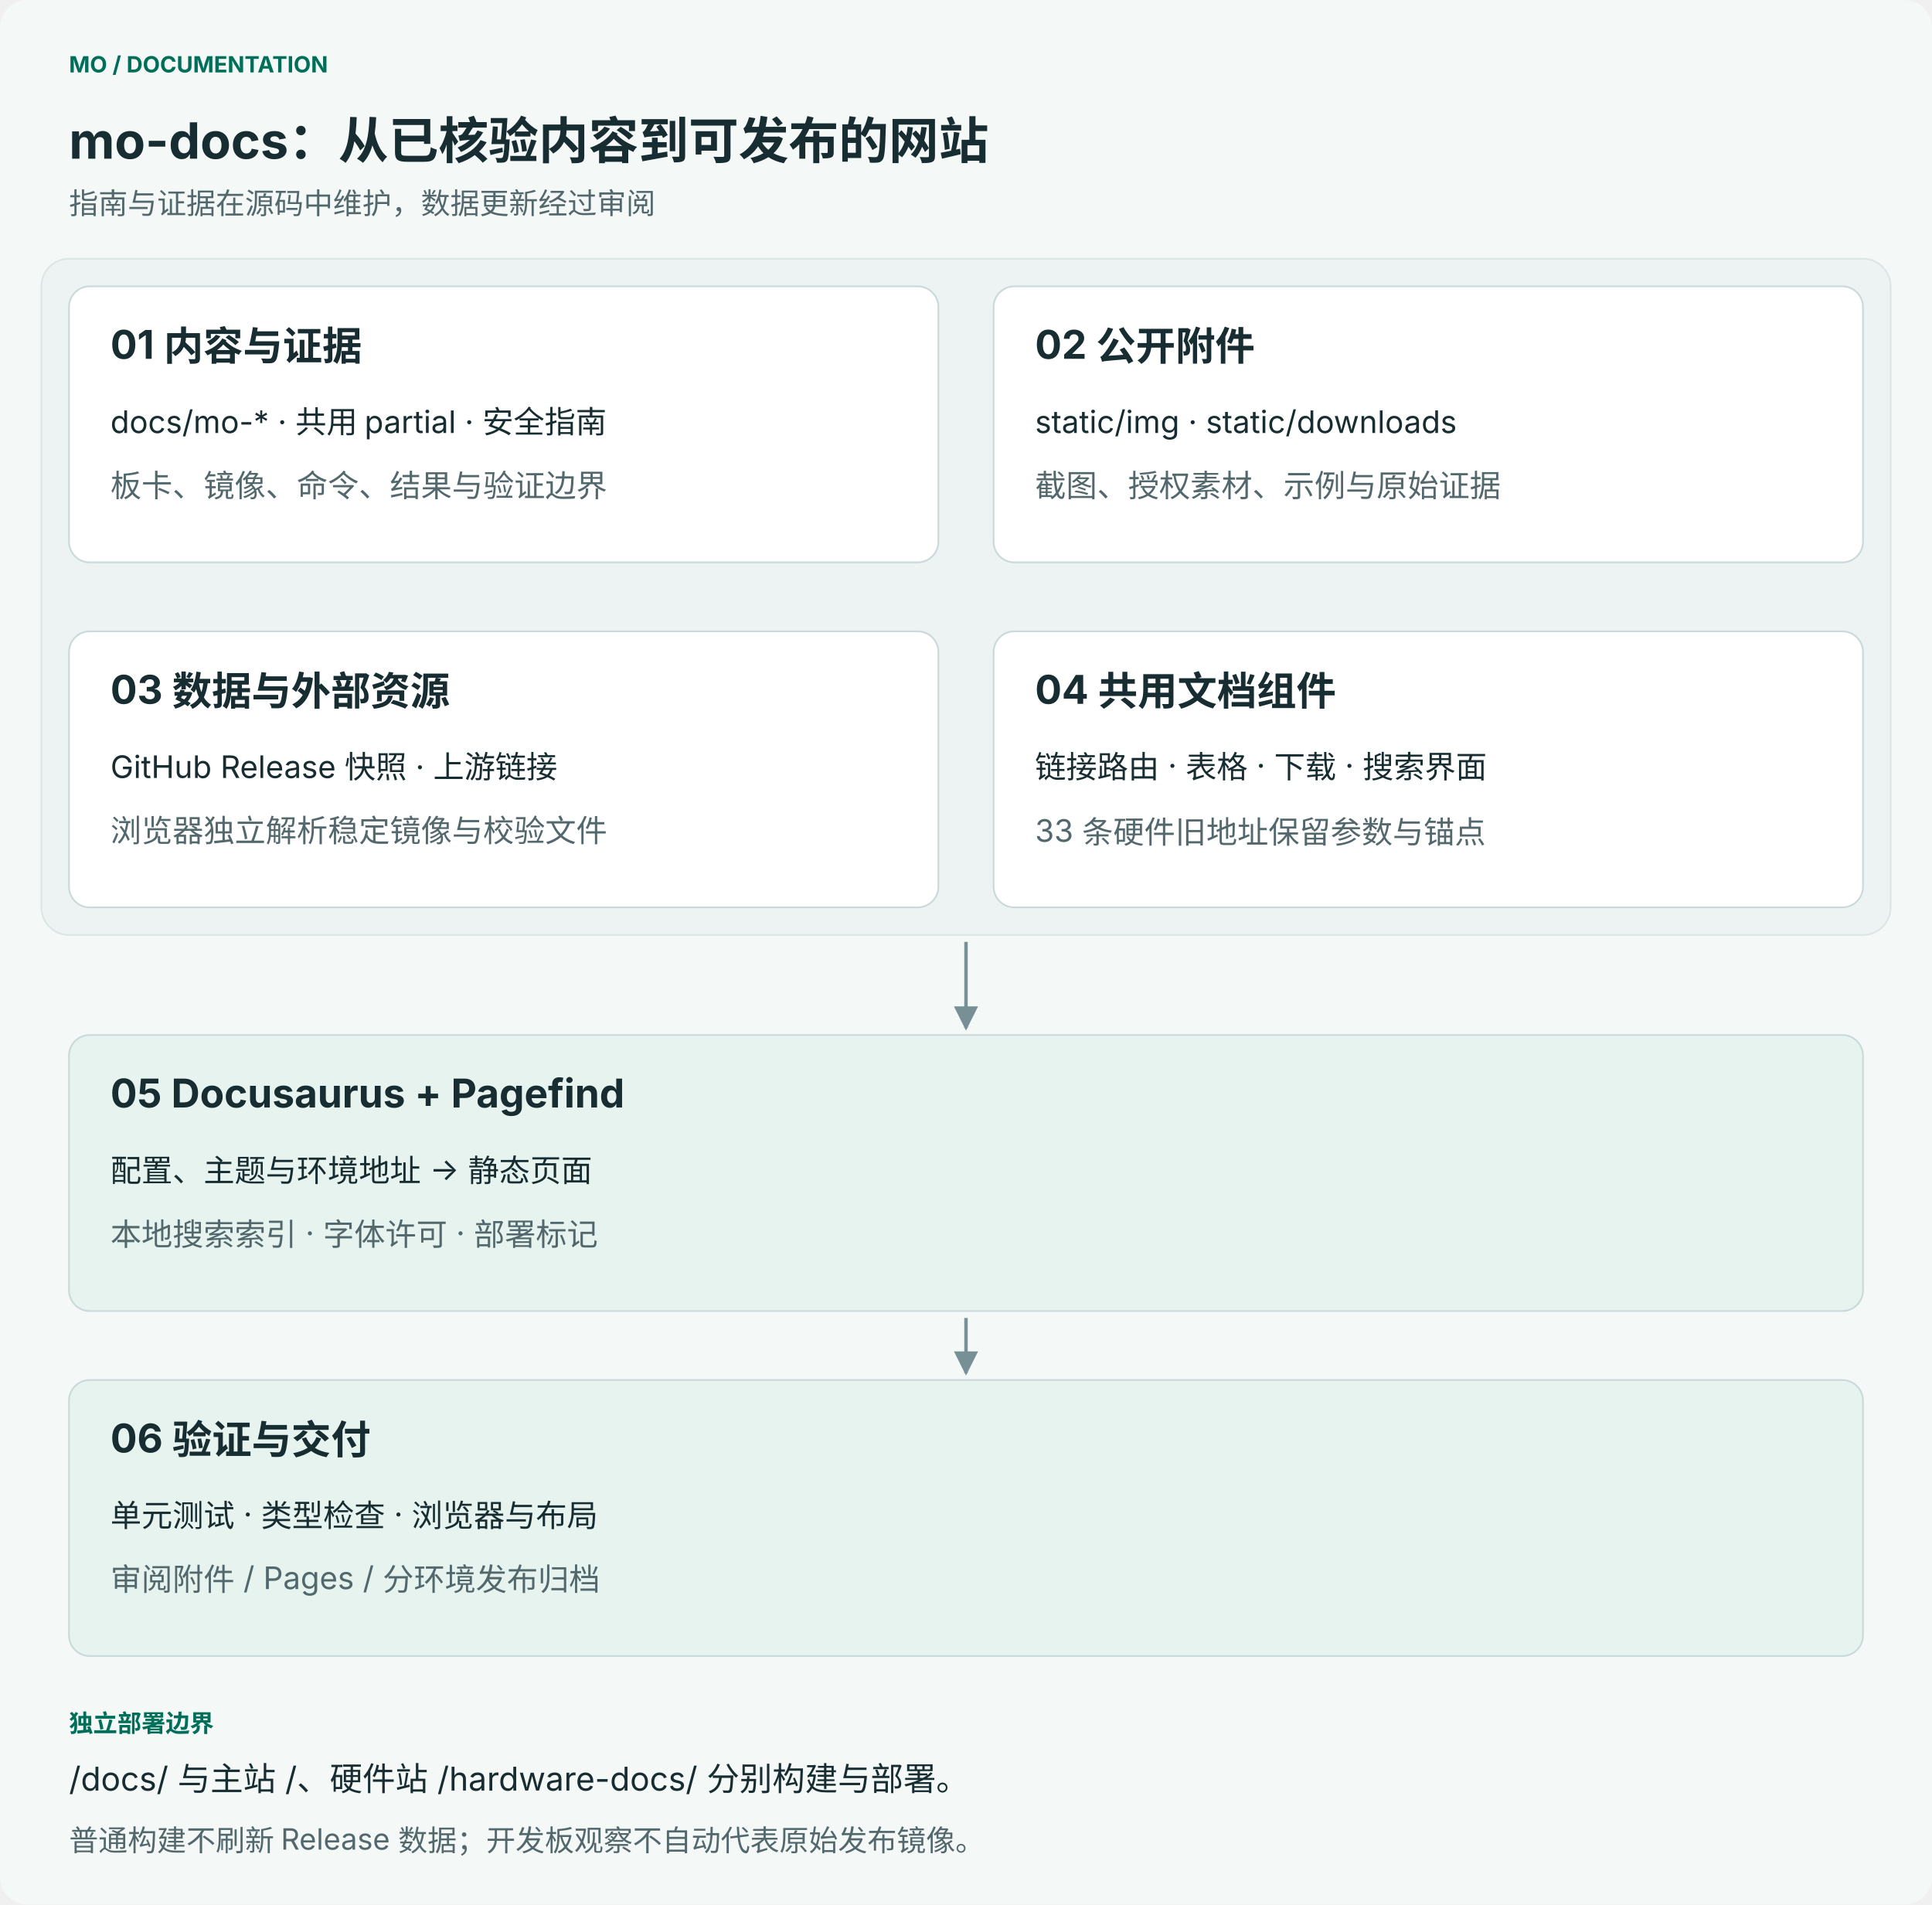
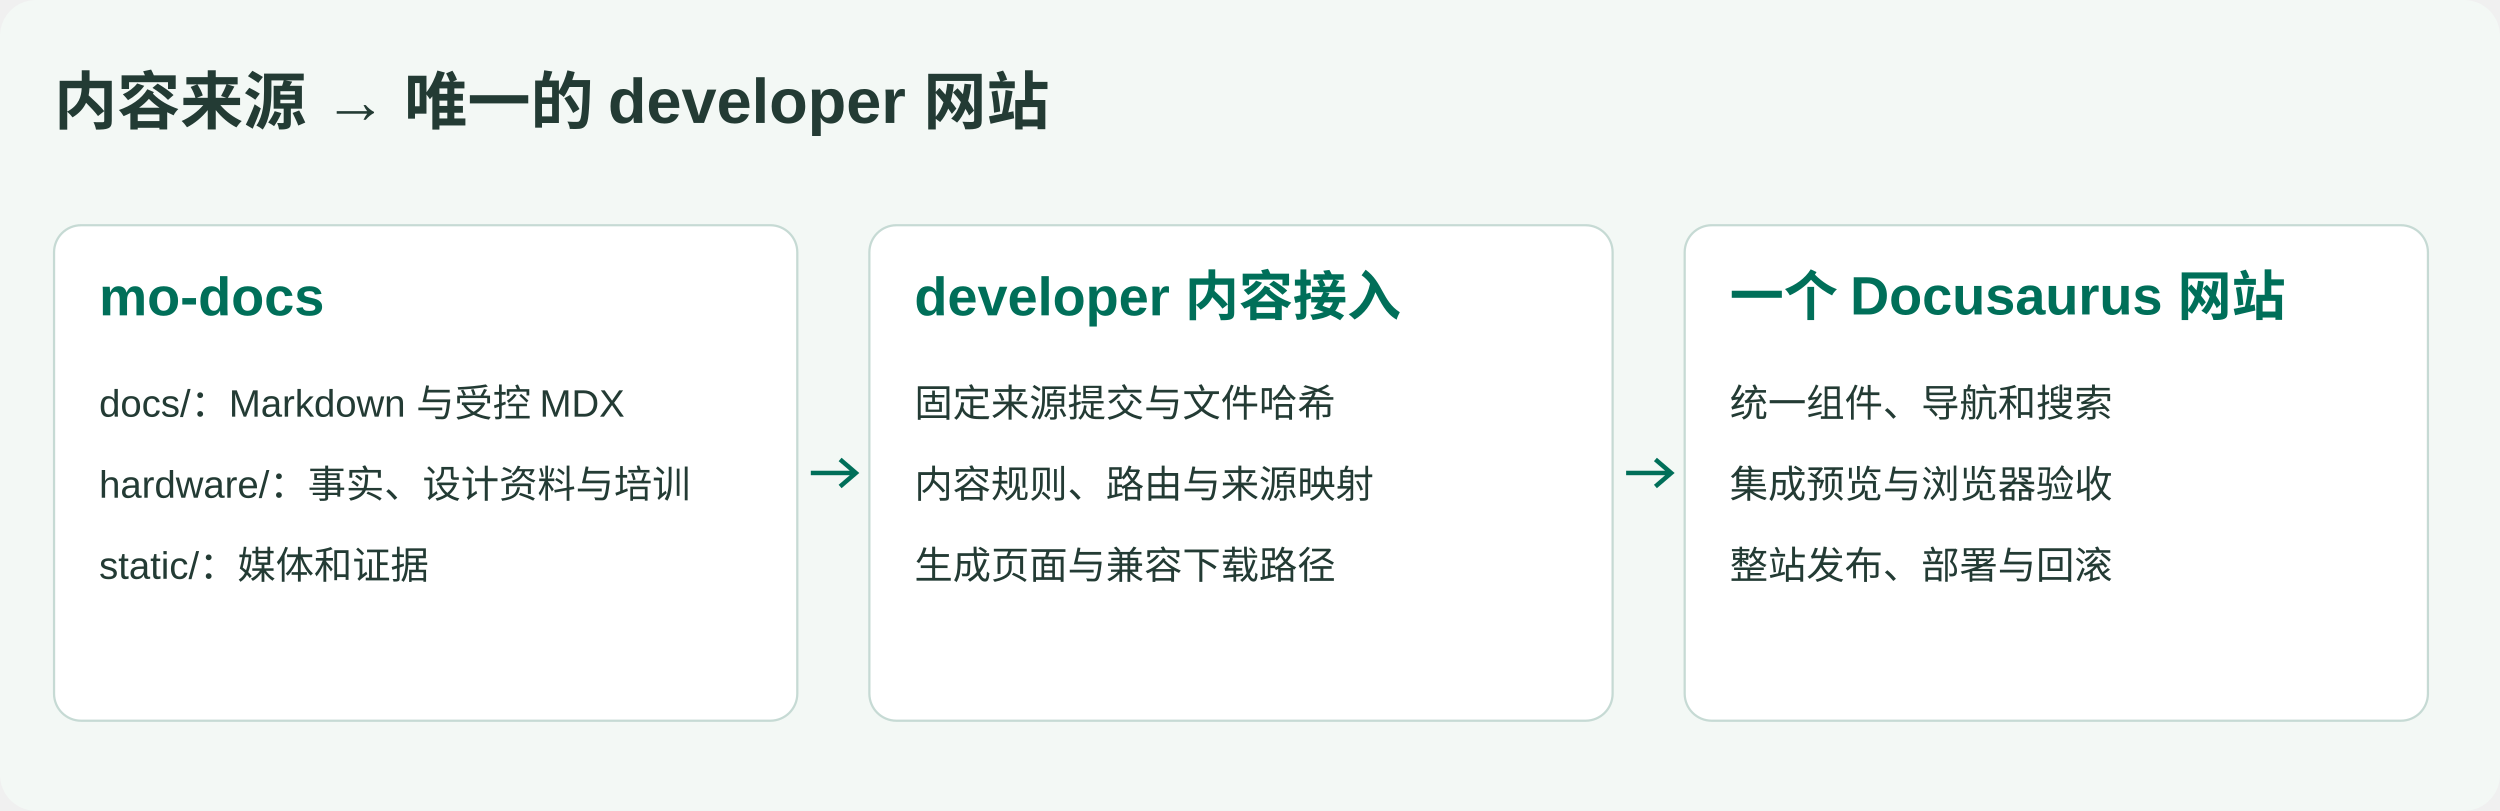
- <svg xmlns="http://www.w3.org/2000/svg" viewBox="0 0 1120 1104" role="img" aria-labelledby="title description">
-   <defs>
-     <marker id="arrow" viewBox="0 0 10 10" refX="9" refY="5" markerWidth="7" markerHeight="7" orient="auto">
-       <path d="M0 0 10 5 0 10z" fill="#769095" />
-     </marker>
-   </defs>
-   <rect width="1120" height="1104" rx="16" fill="#f4f8f7" />
-   <g font-family="Inter, Noto Sans CJK SC, Microsoft YaHei, Arial, sans-serif">
-     <text x="40" y="42" font-size="13" fill="#006f59" font-weight="700">MO / DOCUMENTATION</text>
-     <text x="40" y="92" font-size="29" fill="#172d31" font-weight="700">mo-docs：从已核验内容到可发布的网站</text>
-     <text x="40" y="124" font-size="17" fill="#53686d" font-weight="400">指南与证据在源码中维护，数据更新经过审阅</text>
-     <rect x="24" y="150" width="1072" height="392" rx="16" fill="#edf3f2" stroke="#dce6e4" />
-     <rect x="40" y="166" width="504" height="160" rx="12" fill="#fff" stroke="#cad9d9" />
-     <text x="64" y="208" font-size="23" fill="#172d31" font-weight="700">01  内容与证据</text>
-     <text x="64" y="251" font-size="18" fill="#172d31" font-weight="400">docs/mo-* · 共用 partial · 安全指南</text>
-     <text x="64" y="288" font-size="18" fill="#53686d" font-weight="400">板卡、镜像、命令、结果与验证边界</text>
-     <rect x="576" y="166" width="504" height="160" rx="12" fill="#fff" stroke="#cad9d9" />
-     <text x="600" y="208" font-size="23" fill="#172d31" font-weight="700">02  公开附件</text>
-     <text x="600" y="251" font-size="18" fill="#172d31" font-weight="400">static/img · static/downloads</text>
-     <text x="600" y="288" font-size="18" fill="#53686d" font-weight="400">截图、授权素材、示例与原始证据</text>
-     <rect x="40" y="366" width="504" height="160" rx="12" fill="#fff" stroke="#cad9d9" />
-     <text x="64" y="408" font-size="23" fill="#172d31" font-weight="700">03  数据与外部资源</text>
-     <text x="64" y="451" font-size="18" fill="#172d31" font-weight="400">GitHub Release 快照 · 上游链接</text>
-     <text x="64" y="488" font-size="18" fill="#53686d" font-weight="400">浏览器独立解析稳定镜像与校验文件</text>
-     <rect x="576" y="366" width="504" height="160" rx="12" fill="#fff" stroke="#cad9d9" />
-     <text x="600" y="408" font-size="23" fill="#172d31" font-weight="700">04  共用文档组件</text>
-     <text x="600" y="451" font-size="18" fill="#172d31" font-weight="400">链接路由 · 表格 · 下载 · 搜索界面</text>
-     <text x="600" y="488" font-size="18" fill="#53686d" font-weight="400">33 条硬件旧地址保留参数与锚点</text>
-     <rect x="40" y="600" width="1040" height="160" rx="12" fill="#e7f3ee" stroke="#cad9d9" />
-     <text x="64" y="642" font-size="23" fill="#172d31" font-weight="700">05  Docusaurus + Pagefind</text>
-     <text x="64" y="685" font-size="18" fill="#172d31" font-weight="400">配置、主题与环境地址 → 静态页面</text>
-     <text x="64" y="722" font-size="18" fill="#53686d" font-weight="400">本地搜索索引 · 字体许可 · 部署标记</text>
-     <rect x="40" y="800" width="1040" height="160" rx="12" fill="#e7f3ee" stroke="#cad9d9" />
-     <text x="64" y="842" font-size="23" fill="#172d31" font-weight="700">06  验证与交付</text>
-     <text x="64" y="885" font-size="18" fill="#172d31" font-weight="400">单元测试 · 类型检查 · 浏览器与布局</text>
-     <text x="64" y="922" font-size="18" fill="#53686d" font-weight="400">审阅附件 / Pages / 分环境发布归档</text>
-     <path d="M560 546 V596" fill="none" stroke="#769095" stroke-width="2" marker-end="url(#arrow)" />
-     <path d="M560 764 V796" fill="none" stroke="#769095" stroke-width="2" marker-end="url(#arrow)" />
-     <text x="40" y="1004" font-size="14" fill="#006f59" font-weight="700">独立部署边界</text>
-     <text x="40" y="1038" font-size="19" fill="#172d31" font-weight="400">/docs/ 与主站 /、硬件站 /hardware-docs/ 分别构建与部署。</text>
-     <text x="40" y="1073" font-size="17" fill="#53686d" font-weight="400">普通构建不刷新 Release 数据；开发板观察不自动代表原始发布镜像。</text>
+ <svg xmlns="http://www.w3.org/2000/svg" viewBox="0 0 1110 360" role="img" aria-labelledby="title">
+   <rect width="1110" height="360" rx="16" fill="#f3f8f5" />
+   <g font-family="Arial, Noto Sans CJK SC, Microsoft YaHei, sans-serif" fill="#233b34">
+     <text x="24" y="55" font-size="28" font-weight="700">内容来源 → 唯一的 developer 网站</text>
+     <rect x="24" y="100" width="330" height="220" rx="12" fill="white" stroke="#c6dad4" />
+     <text x="44" y="140" fill="#006f59" font-size="24" font-weight="700">mo-docs</text>
+     <text x="44" y="185" font-size="17">docs/：Markdown 与受控 MDX</text>
+     <text x="44" y="221" font-size="17">hardware/：事实、设计资料与培训</text>
+     <text x="44" y="257" font-size="17">static/：媒体和证据</text>
+     <path d="M360 210h20m-7-6 7 6-7 6" fill="none" stroke="#006f59" stroke-width="2" />
+     <rect x="386" y="100" width="330" height="220" rx="12" fill="white" stroke="#c6dad4" />
+     <text x="406" y="140" fill="#006f59" font-size="24" font-weight="700">developer 内容接入</text>
+     <text x="406" y="185" font-size="17">固定来源提交与文件哈希</text>
+     <text x="406" y="221" font-size="17">内容规则、路由与来源映射</text>
+     <text x="406" y="257" font-size="17">生成页面与兼容下载路径</text>
+     <path d="M722 210h20m-7-6 7 6-7 6" fill="none" stroke="#006f59" stroke-width="2" />
+     <rect x="748" y="100" width="330" height="220" rx="12" fill="white" stroke="#c6dad4" />
+     <text x="768" y="140" fill="#006f59" font-size="24" font-weight="700">一个 Docusaurus 网站</text>
+     <text x="768" y="185" font-size="17">统一组件、导航和搜索</text>
+     <text x="768" y="221" font-size="17">集成预览与浏览器验收</text>
+     <text x="768" y="257" font-size="17">整站发布、部署与回滚</text>
  </g>
</svg>
